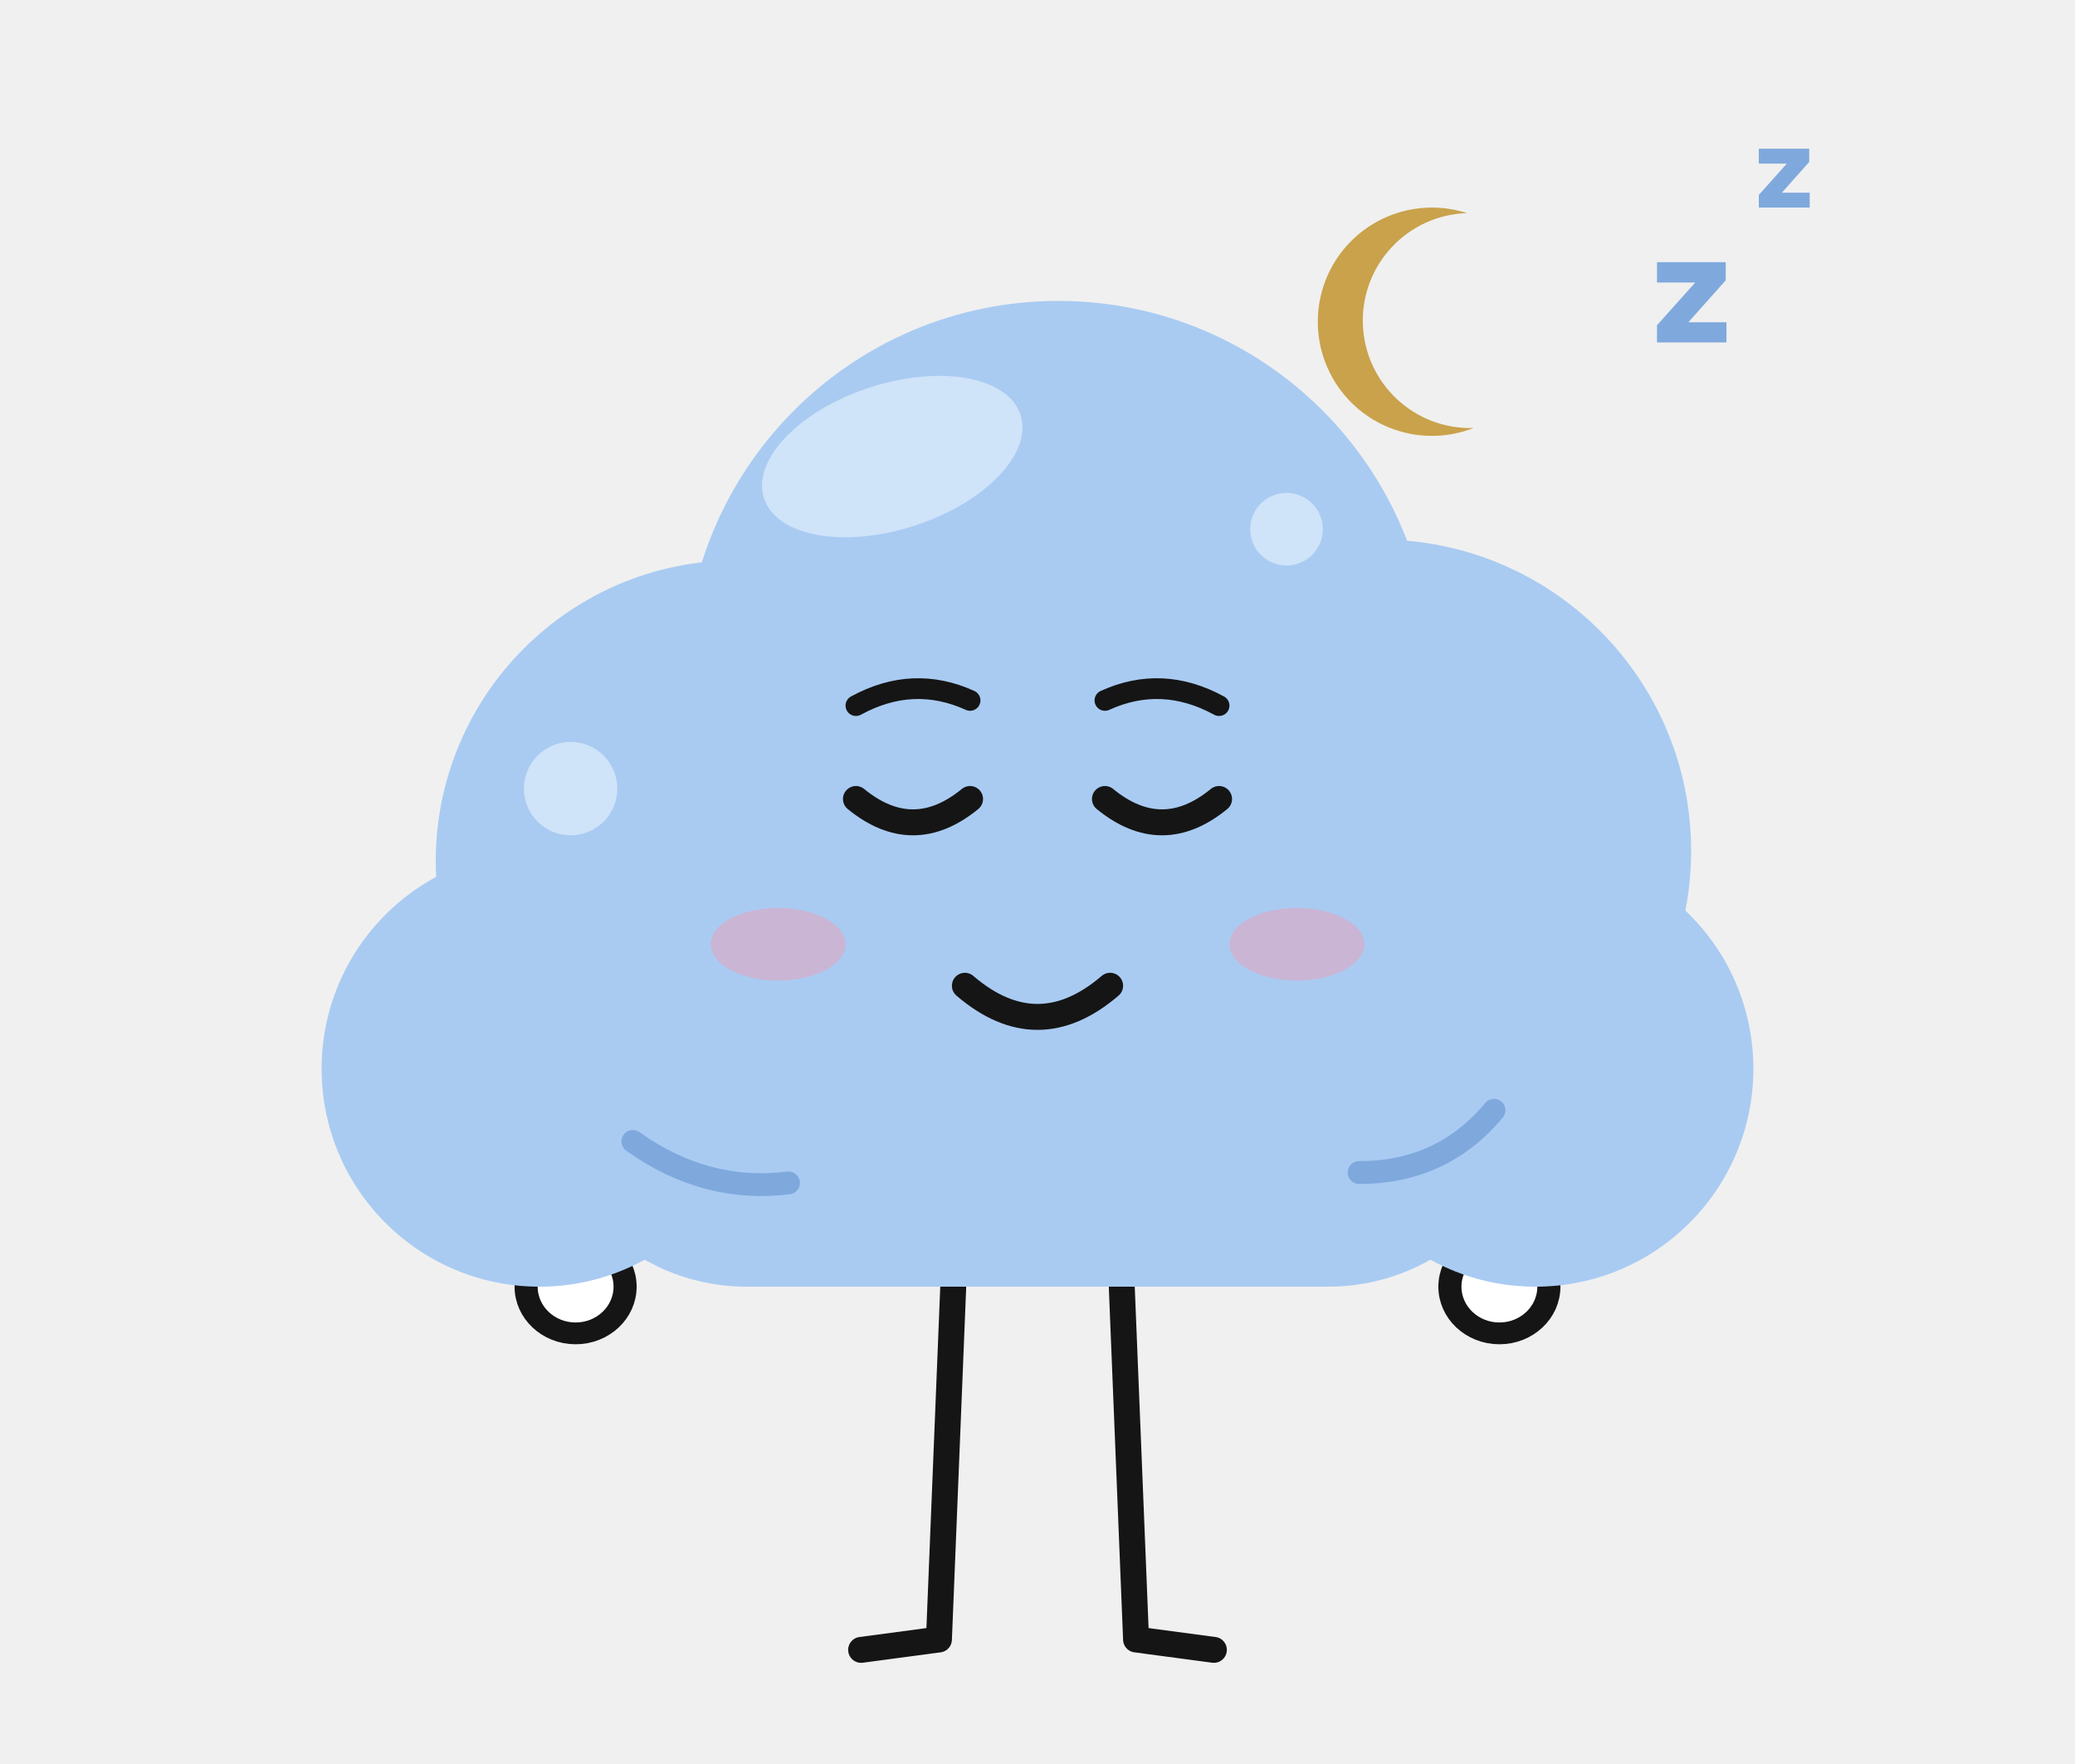
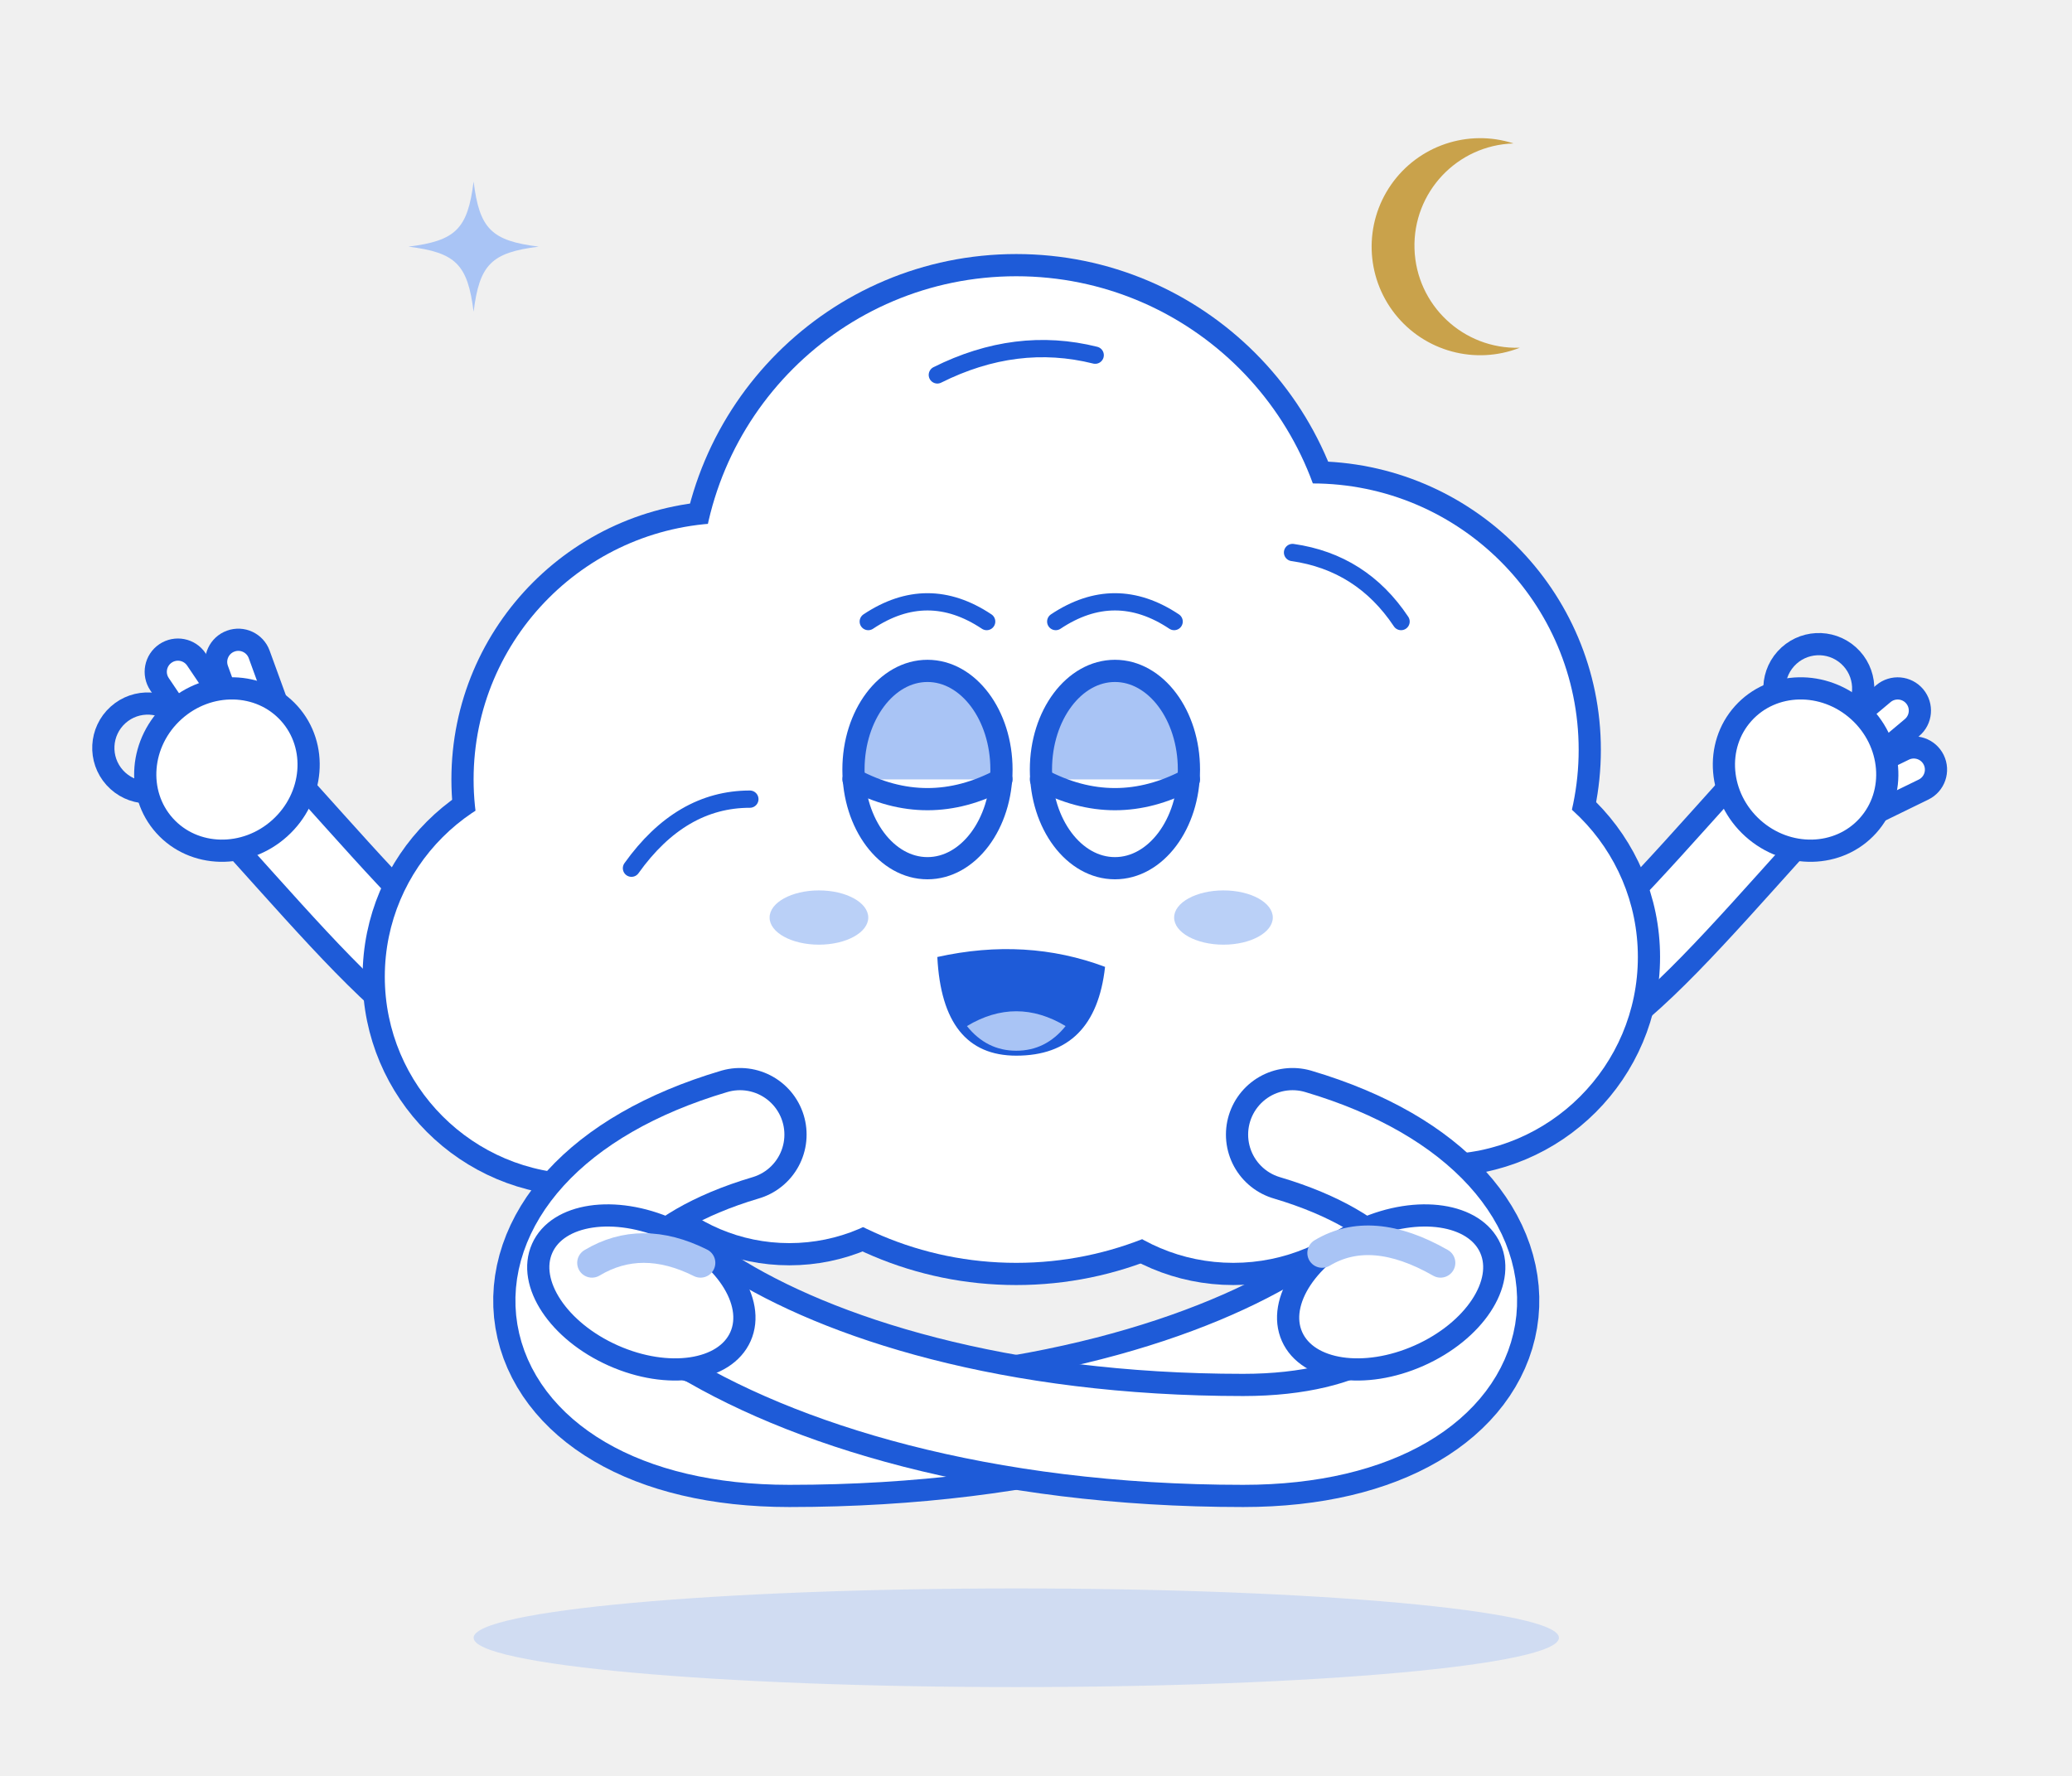
- <svg xmlns="http://www.w3.org/2000/svg" viewBox="0 30 400 340">
-   <path d="M184 272 L181 346 L166 348 M216 272 L219 346 L234 348" fill="none" stroke="#151515" stroke-width="5" stroke-linecap="round" stroke-linejoin="round" />
-   <g transform="translate(200 0) scale(1.06 1) translate(-200 0)">
-     <path d="M108 236 C92 252 96 270 112 276 M292 236 C308 252 304 270 288 276" fill="none" stroke="#151515" stroke-width="5" stroke-linecap="round" stroke-linejoin="round" />
-     <circle cx="116" cy="278" r="9" fill="#fff" stroke="#151515" stroke-width="4.2" />
-     <circle cx="284" cy="278" r="9" fill="#fff" stroke="#151515" stroke-width="4.2" />
+ <svg xmlns="http://www.w3.org/2000/svg" viewBox="0 20 420 360">
+   <ellipse cx="206" cy="352" rx="110" ry="10" fill="#A9C4F5" opacity=".45" />
+   <path d="M122 214 C105.342 244 85.479 219.846 55.368 186.404" fill="none" stroke="#1E5BD8" stroke-width="23" stroke-linecap="round" stroke-linejoin="round" />
+   <path d="M122 214 C105.342 244 85.479 219.846 55.368 186.404" fill="none" stroke="#FFFFFF" stroke-width="14" stroke-linecap="round" stroke-linejoin="round" />
+   <path d="M290 214 C306.658 244 326.521 219.846 356.632 186.404" fill="none" stroke="#1E5BD8" stroke-width="23" stroke-linecap="round" stroke-linejoin="round" />
+   <path d="M290 214 C306.658 244 326.521 219.846 356.632 186.404" fill="none" stroke="#FFFFFF" stroke-width="14" stroke-linecap="round" stroke-linejoin="round" />
+   <circle cx="148" cy="178" r="52" fill="#FFFFFF" stroke="#1E5BD8" stroke-width="9" />
+   <circle cx="206" cy="140" r="64" fill="#FFFFFF" stroke="#1E5BD8" stroke-width="9" />
+   <circle cx="266" cy="172" r="54" fill="#FFFFFF" stroke="#1E5BD8" stroke-width="9" />
+   <circle cx="118" cy="218" r="40" fill="#FFFFFF" stroke="#1E5BD8" stroke-width="9" />
+   <circle cx="292" cy="214" r="40" fill="#FFFFFF" stroke="#1E5BD8" stroke-width="9" />
+   <circle cx="206" cy="206" r="70" fill="#FFFFFF" stroke="#1E5BD8" stroke-width="9" />
+   <circle cx="160" cy="236" r="36" fill="#FFFFFF" stroke="#1E5BD8" stroke-width="9" />
+   <circle cx="250" cy="238" r="38" fill="#FFFFFF" stroke="#1E5BD8" stroke-width="9" />
+   <circle cx="148" cy="178" r="52" fill="#FFFFFF" />
+   <circle cx="206" cy="140" r="64" fill="#FFFFFF" />
+   <circle cx="266" cy="172" r="54" fill="#FFFFFF" />
+   <circle cx="118" cy="218" r="40" fill="#FFFFFF" />
+   <circle cx="292" cy="214" r="40" fill="#FFFFFF" />
+   <circle cx="206" cy="206" r="70" fill="#FFFFFF" />
+   <circle cx="160" cy="236" r="36" fill="#FFFFFF" />
+   <circle cx="250" cy="238" r="38" fill="#FFFFFF" />
+   <g fill="none" stroke="#1E5BD8" stroke-width="3.5" stroke-linecap="round">
+     <path d="M128 196 q10 -14 24 -14" />
+     <path d="M262 132 q14 2 22 14" />
+     <path d="M190 96 q16 -8 32 -4" />
  </g>
-   <g fill="#A9CBF2">
-     <circle cx="142" cy="196" r="58" />
-     <circle cx="204" cy="160" r="72" />
-     <circle cx="266" cy="194" r="60" />
-     <circle cx="104" cy="236" r="42" />
-     <circle cx="296" cy="236" r="42" />
-     <rect x="104" y="196" width="192" height="82" rx="40" />
+   <path d="M150 250 C96 266 104 312 160 312 C210 312 248 300 270 286" fill="none" stroke="#1E5BD8" stroke-width="27" stroke-linecap="round" stroke-linejoin="round" />
+   <path d="M150 250 C96 266 104 312 160 312 C210 312 248 300 270 286" fill="none" stroke="#FFFFFF" stroke-width="18" stroke-linecap="round" stroke-linejoin="round" />
+   <path d="M262 250 C316 266 308 312 252 312 C202 312 164 300 142 286" fill="none" stroke="#1E5BD8" stroke-width="27" stroke-linecap="round" stroke-linejoin="round" />
+   <path d="M262 250 C316 266 308 312 252 312 C202 312 164 300 142 286" fill="none" stroke="#FFFFFF" stroke-width="18" stroke-linecap="round" stroke-linejoin="round" />
+   <ellipse cx="282" cy="282" rx="22" ry="14" transform="rotate(-24 282 282)" fill="#FFFFFF" stroke="#1E5BD8" stroke-width="4.5" />
+   <path d="M268 274 q10 -6 24 2" fill="none" stroke="#A9C4F5" stroke-width="6" stroke-linecap="round" />
+   <ellipse cx="130" cy="282" rx="22" ry="14" transform="rotate(24 130 282)" fill="#FFFFFF" stroke="#1E5BD8" stroke-width="4.5" />
+   <path d="M120 276 q10 -6 22 0" fill="none" stroke="#A9C4F5" stroke-width="6" stroke-linecap="round" />
+   <ellipse cx="166" cy="206" rx="10" ry="5.5" fill="#A9C4F5" opacity=".8" />
+   <ellipse cx="248" cy="206" rx="10" ry="5.5" fill="#A9C4F5" opacity=".8" />
+   <path d="M176 146 q12 -8 24 0" fill="none" stroke="#1E5BD8" stroke-width="3.5" stroke-linecap="round" />
+   <path d="M214 146 q12 -8 24 0" fill="none" stroke="#1E5BD8" stroke-width="3.5" stroke-linecap="round" />
+   <clipPath id="ec188">
+     <ellipse cx="188" cy="176" rx="15" ry="20" />
+   </clipPath>
+   <ellipse cx="188" cy="176" rx="15" ry="20" fill="#FFFFFF" />
+   <rect x="172" y="150" width="32" height="28" fill="#A9C4F5" clip-path="url(#ec188)" />
+   <ellipse cx="188" cy="176" rx="15" ry="20" fill="none" stroke="#1E5BD8" stroke-width="4.5" />
+   <path d="M173 178 q15 8 30 0" fill="none" stroke="#1E5BD8" stroke-width="4.5" stroke-linecap="round" />
+   <clipPath id="ec226">
+     <ellipse cx="226" cy="176" rx="15" ry="20" />
+   </clipPath>
+   <ellipse cx="226" cy="176" rx="15" ry="20" fill="#FFFFFF" />
+   <rect x="210" y="150" width="32" height="28" fill="#A9C4F5" clip-path="url(#ec226)" />
+   <ellipse cx="226" cy="176" rx="15" ry="20" fill="none" stroke="#1E5BD8" stroke-width="4.5" />
+   <path d="M211 178 q15 8 30 0" fill="none" stroke="#1E5BD8" stroke-width="4.5" stroke-linecap="round" />
+   <path d="M190 214 q18 -4 34 2 q-2 18 -18 18 q-15 0 -16 -20 Z" fill="#1E5BD8" />
+   <path d="M196 228 q10 -6 20 0 q-4 5 -10 5 q-6 0 -10 -5 Z" fill="#A9C4F5" />
+   <g transform="translate(46 176) rotate(-42)">
+     <rect x="-0.5" y="-26" width="9" height="24" rx="4.5" transform="rotate(8 4 -8)" fill="#FFFFFF" stroke="#1E5BD8" stroke-width="4.5" />
+     <rect x="7.5" y="-20" width="9" height="22" rx="4.5" transform="rotate(22 12 -4)" fill="#FFFFFF" stroke="#1E5BD8" stroke-width="4.5" />
+     <circle cx="-9" cy="-14" r="9" fill="none" stroke="#1E5BD8" stroke-width="4.5" />
+     <ellipse cx="0" cy="0" rx="17" ry="16" fill="#FFFFFF" stroke="#1E5BD8" stroke-width="4.5" />
  </g>
-   <g fill="#D6E7FA" opacity=".85">
-     <ellipse cx="172" cy="118" rx="26" ry="14" transform="rotate(-18 172 118)" />
-     <circle cx="110" cy="182" r="9" />
-     <circle cx="248" cy="132" r="7" />
+   <g transform="translate(366 176) rotate(42)">
+     <rect x="-0.5" y="-26" width="9" height="24" rx="4.5" transform="rotate(8 4 -8)" fill="#FFFFFF" stroke="#1E5BD8" stroke-width="4.5" />
+     <rect x="7.5" y="-20" width="9" height="22" rx="4.5" transform="rotate(22 12 -4)" fill="#FFFFFF" stroke="#1E5BD8" stroke-width="4.5" />
+     <circle cx="-9" cy="-14" r="9" fill="none" stroke="#1E5BD8" stroke-width="4.5" />
+     <ellipse cx="0" cy="0" rx="17" ry="16" fill="#FFFFFF" stroke="#1E5BD8" stroke-width="4.5" />
  </g>
-   <g fill="none" stroke="#7FA9DD" stroke-width="4.4" stroke-linecap="round" stroke-linejoin="round">
-     <path d="M122 250 q14 10 30 8" />
-     <path d="M262 256 q16 0 26 -12" />
-   </g>
-   <ellipse cx="150" cy="212" rx="13" ry="7" fill="#F29BB0" opacity=".45" />
-   <ellipse cx="250" cy="212" rx="13" ry="7" fill="#F29BB0" opacity=".45" />
-   <path d="M165 184 q11 9 22 0 M213 184 q11 9 22 0" fill="none" stroke="#151515" stroke-width="5" stroke-linecap="round" stroke-linejoin="round" />
-   <path d="M165 166 q11 -6 22 -1 M213 165 q11 -5 22 1" fill="none" stroke="#151515" stroke-width="4" stroke-linecap="round" stroke-linejoin="round" />
-   <path d="M186 220 q14 12 28 0" fill="none" stroke="#151515" stroke-width="5" stroke-linecap="round" stroke-linejoin="round" />
-   <g transform="translate(276 92) rotate(18)">
+   <g transform="translate(300 70) rotate(18)">
    <path d="M0 -22 A22 22 0 1 0 14 17 A17 17 0 1 1 0 -22 Z" fill="#C9A24B" />
  </g>
-   <text x="318" y="96" font-family="Inter Display, Inter, sans-serif" font-weight="800" font-size="30" fill="#7FA9DD">z</text>
-   <text x="338" y="70" font-family="Inter Display, Inter, sans-serif" font-weight="800" font-size="22" fill="#7FA9DD">z</text>
+   <path transform="translate(96 70) scale(0.6)" d="M0 -22 C2 -6 6 -2 22 0 C6 2 2 6 0 22 C-2 6 -6 2 -22 0 C-6 -2 -2 -6 0 -22 Z" fill="#A9C4F5" />
</svg>
